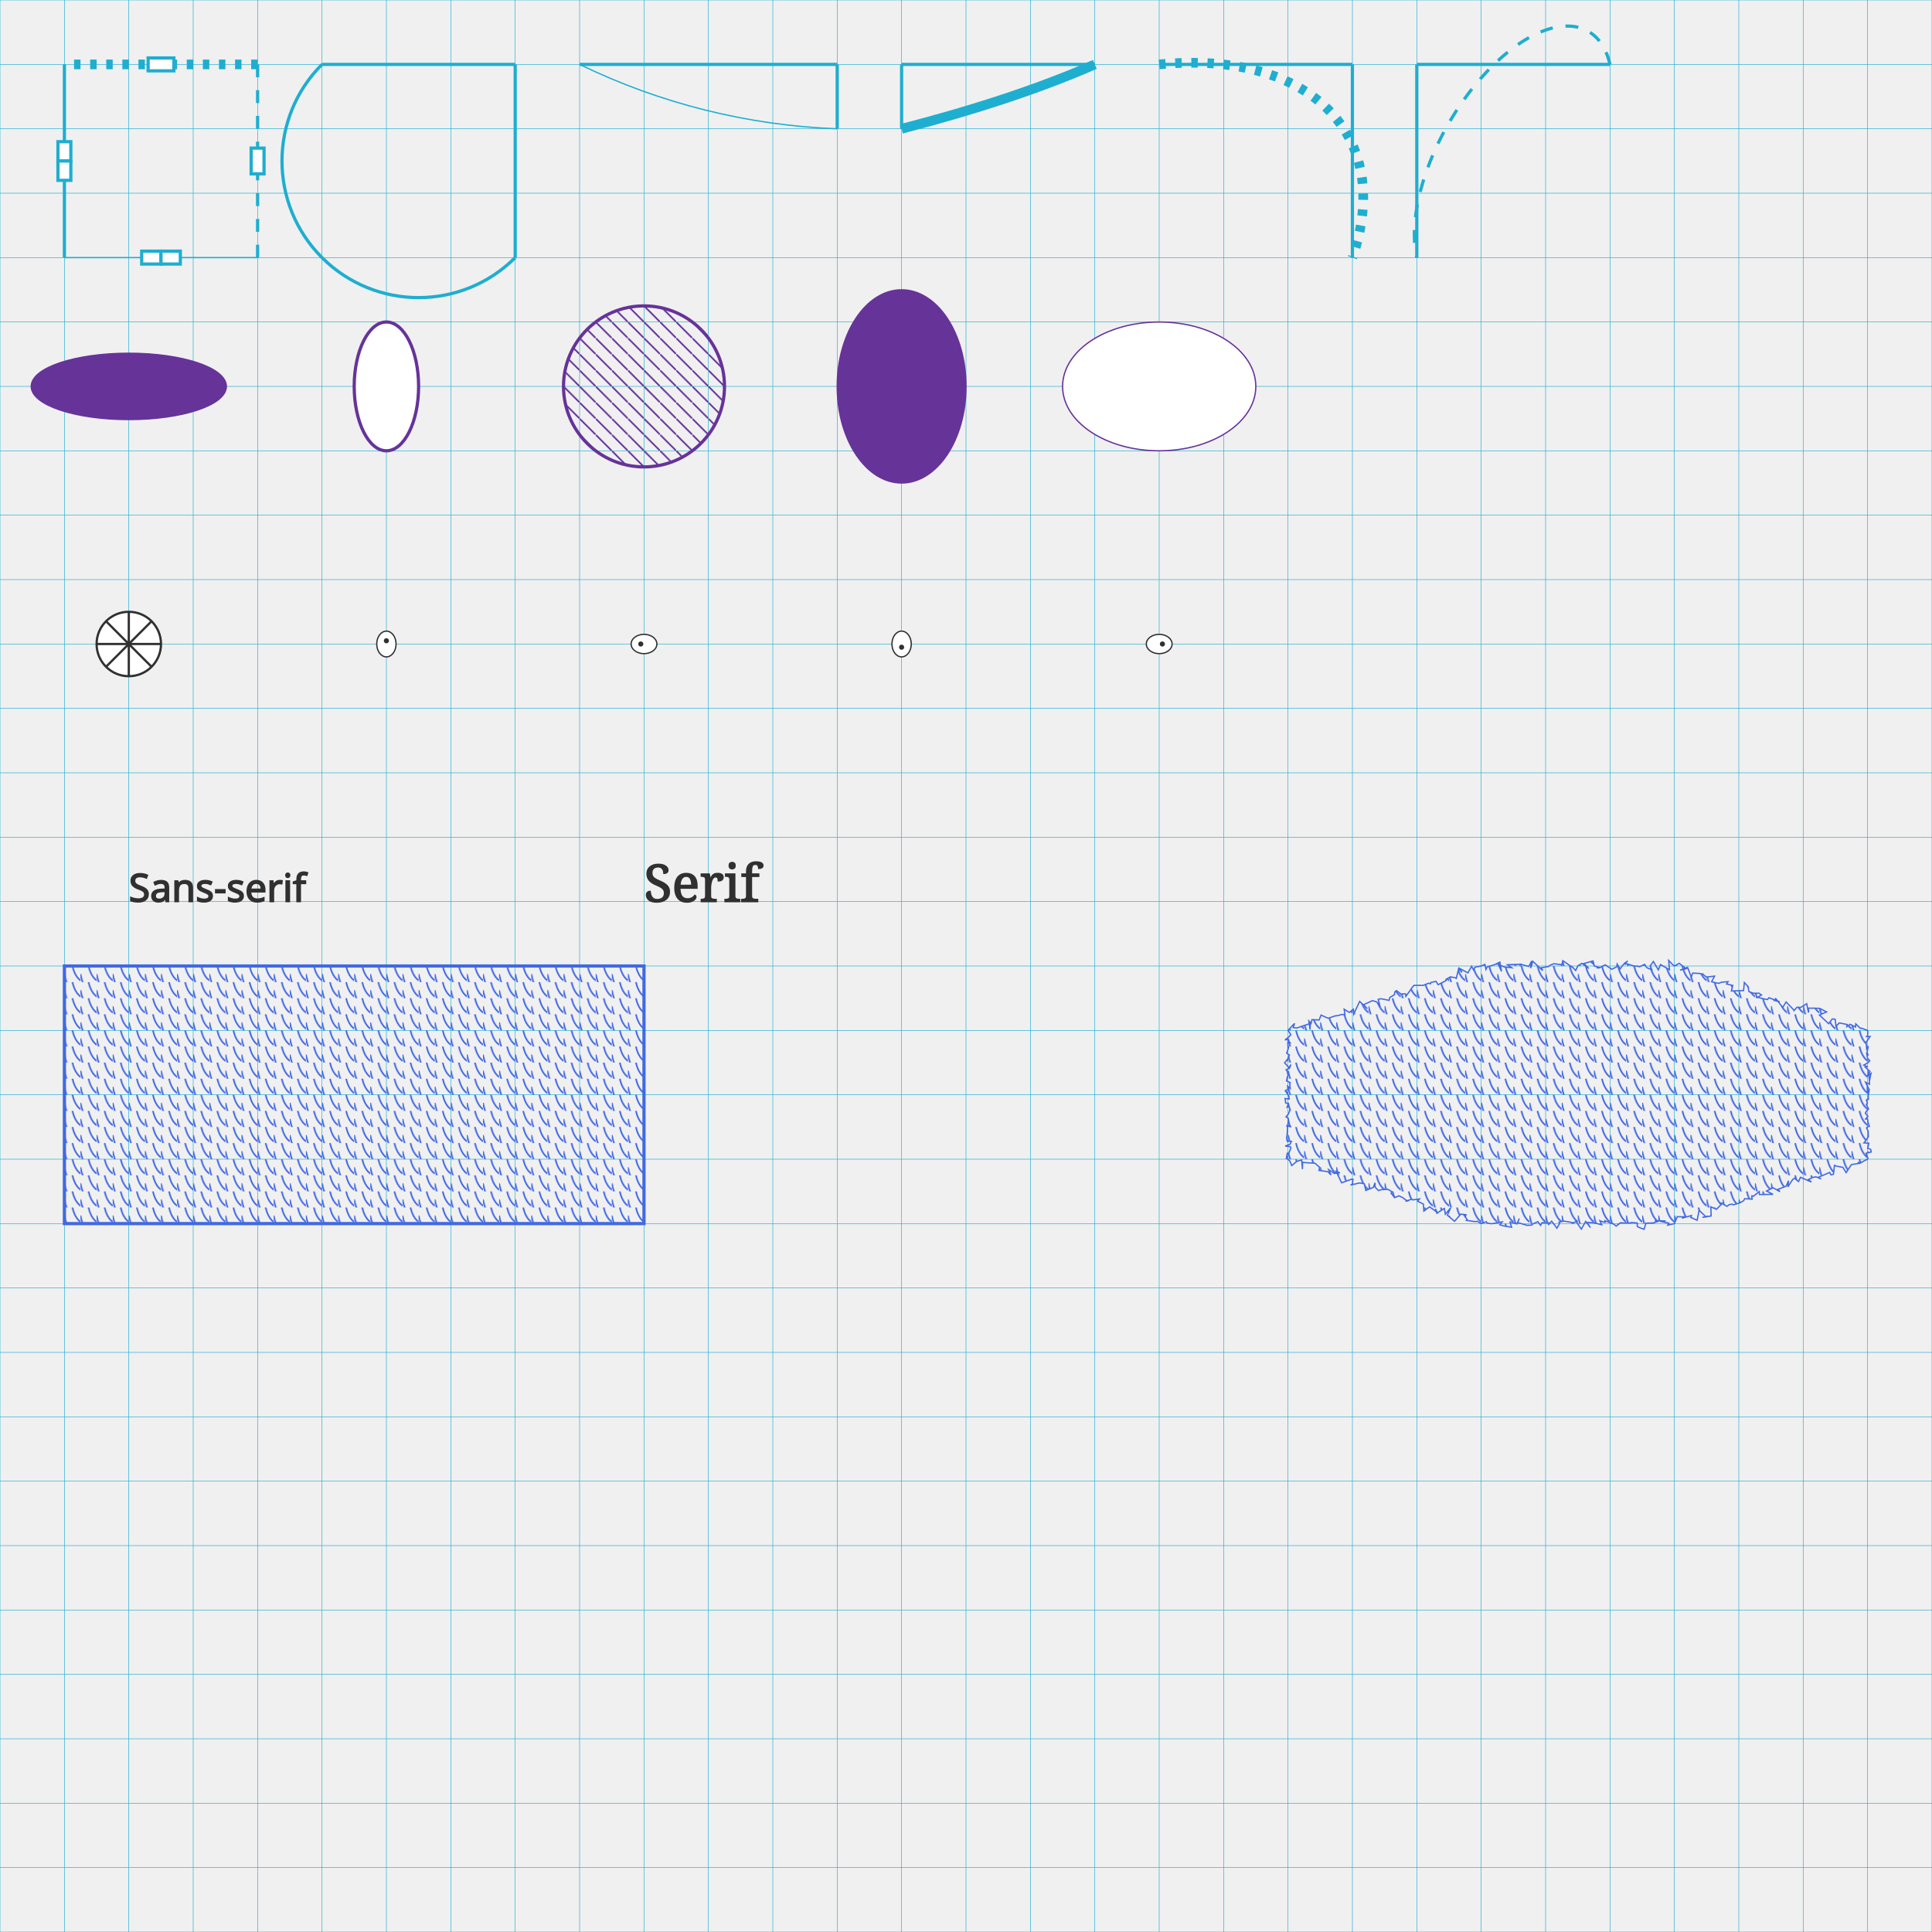
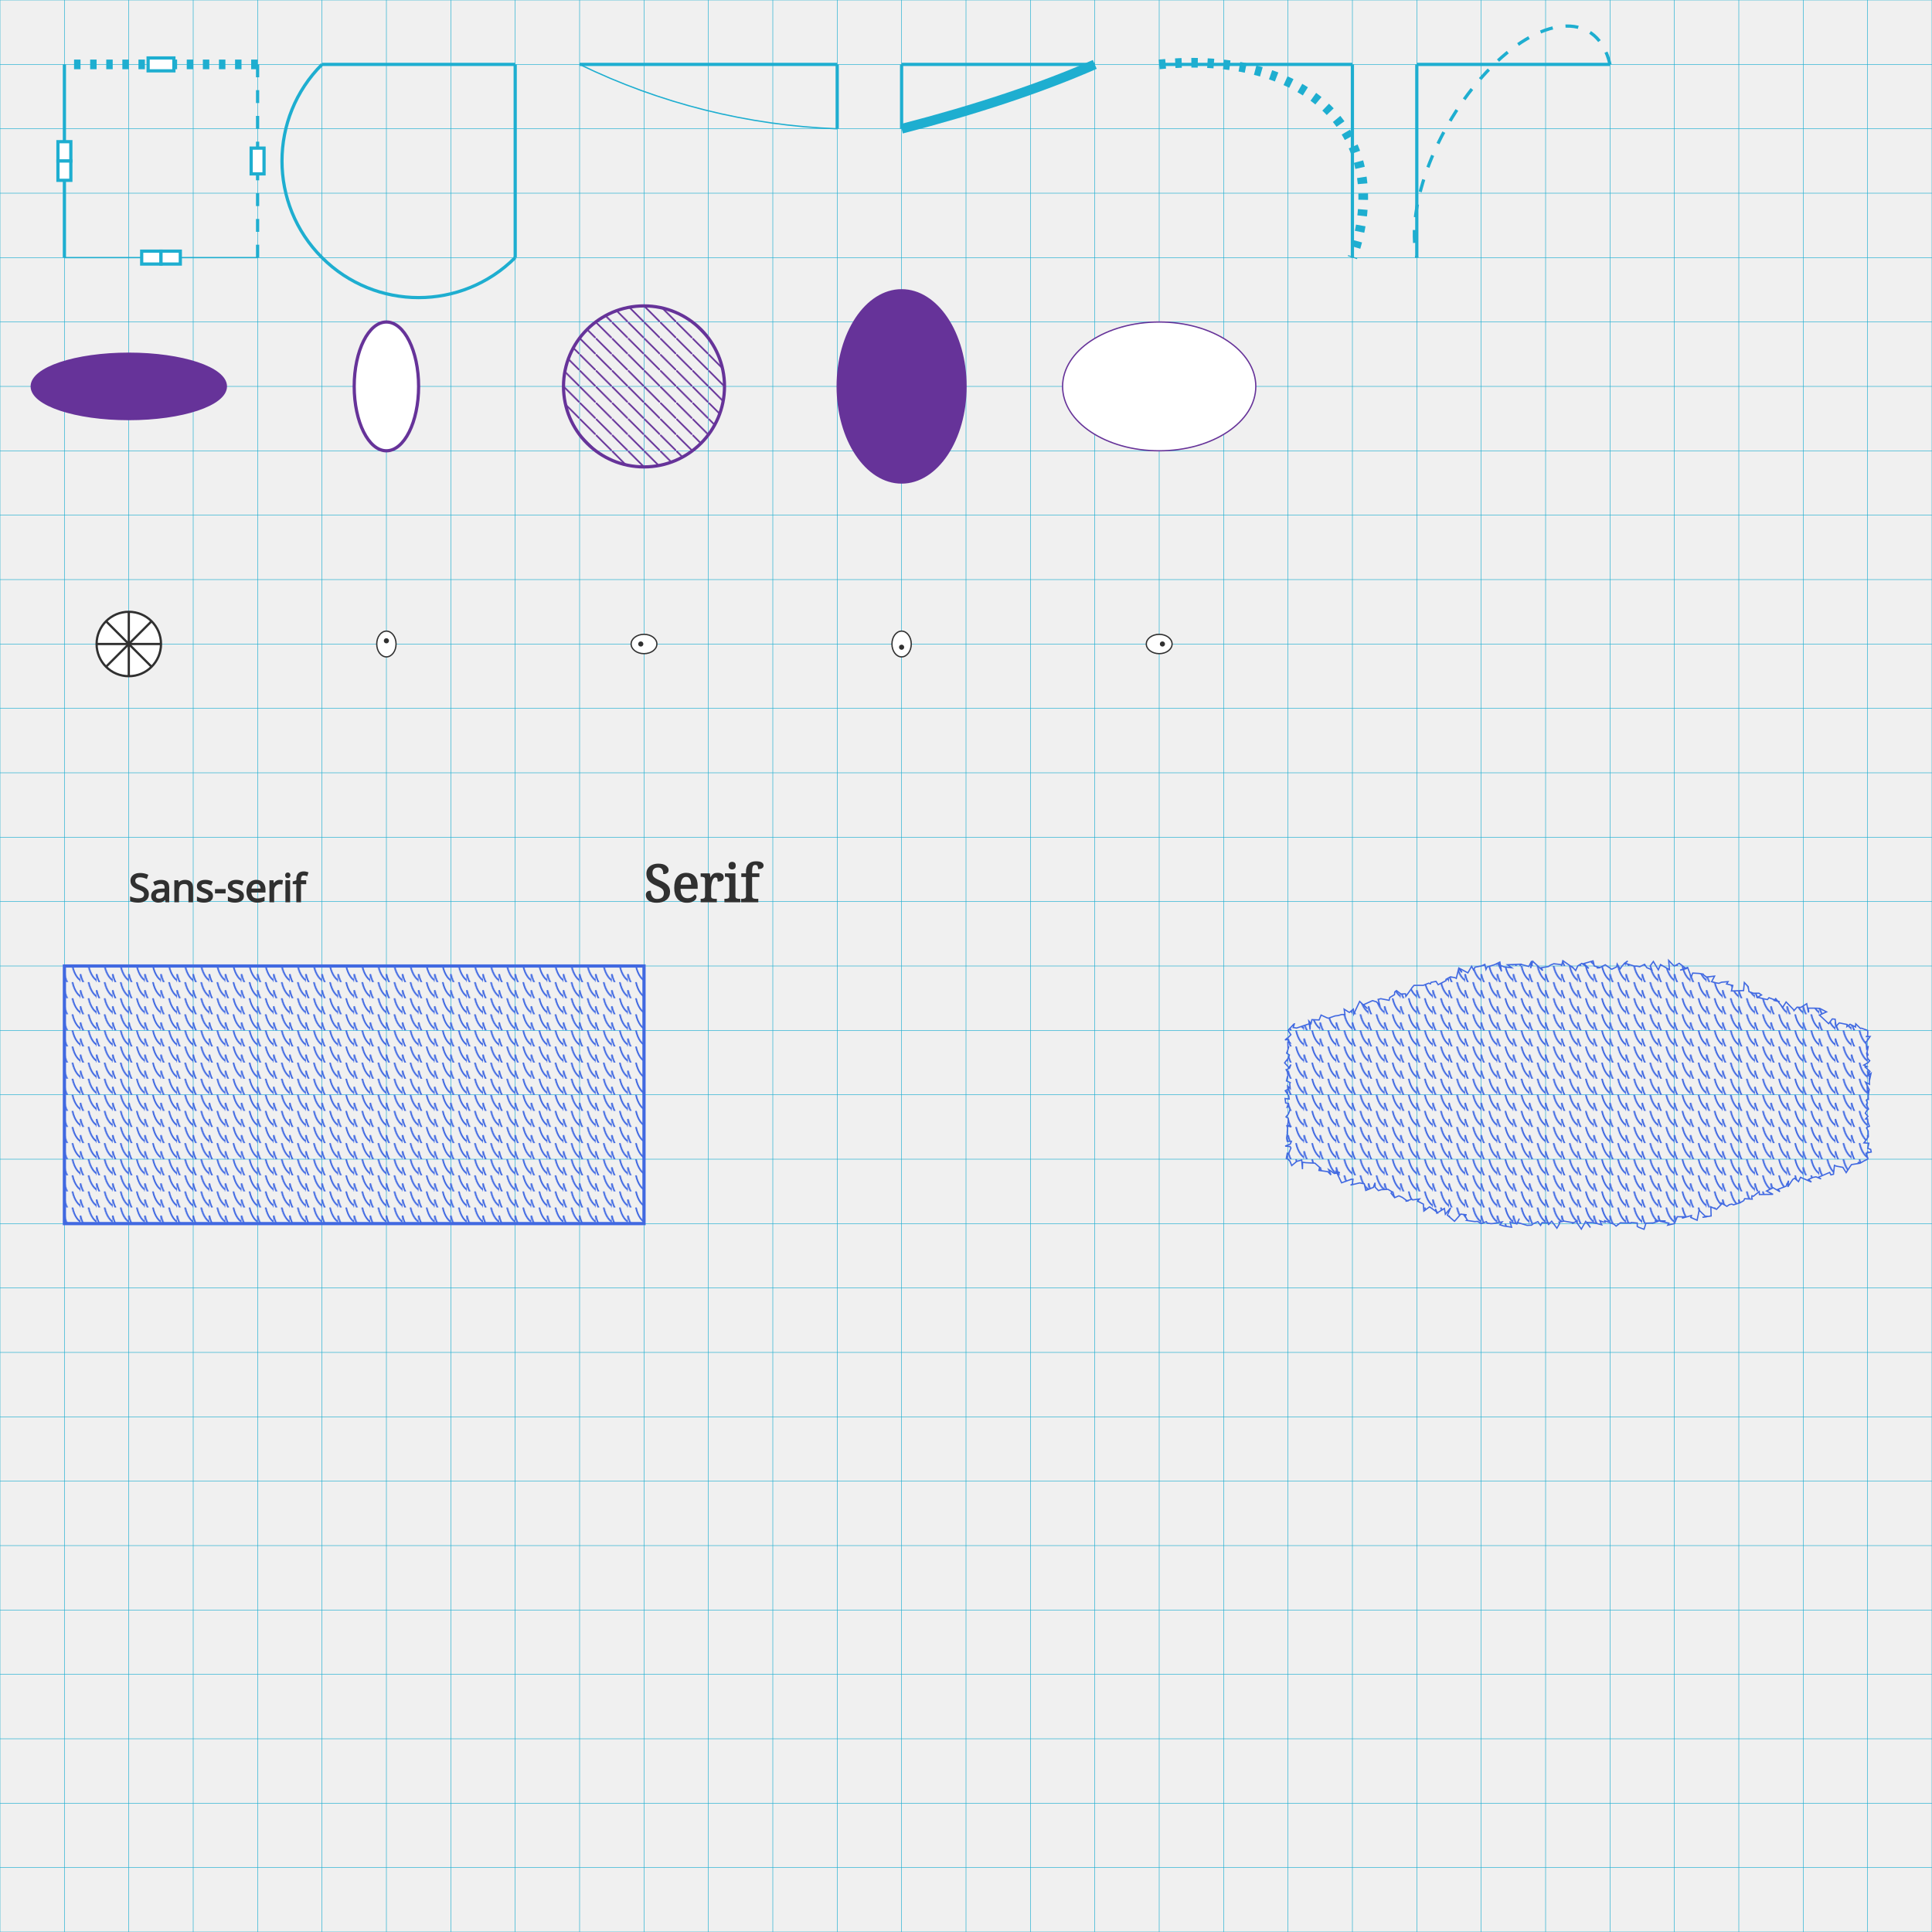
<svg xmlns="http://www.w3.org/2000/svg" viewBox="0 0 3000 3000" width="7.5in" height="7.5in">
  <defs>
    <pattern id="hatch00" viewBox="0 0 25.0 25.0" patternUnits="userSpaceOnUse" x="0" y="0" width="25.0" height="25.0">
      <g>
        <line stroke="#1EAED0" stroke-width="2.5" x1="0" y1="0" x2="25.0" y2="25.0" />
      </g>
    </pattern>
    <pattern id="wave00" viewBox="0 0 25.0 25.0" patternUnits="userSpaceOnUse" x="0" y="0" width="25.0" height="25.0">
      <g>
-         <path stroke="#1EAED0" stroke-width="2.5" d="M 0.0 -12.5 A 20.0 10.0 75 0 0 0.0 -12.5 A 20.0 10.0 75 0 0 0.0 -12.5 A 20.0 10.0 75 0 0 0.0 -12.5 M 12.5 0.0 A 20.0 10.0 75 0 0 37.5 0.0 A 20.0 10.0 75 0 0 37.5 0.0 A 20.0 10.0 75 0 0 37.5 0.0 M 0.0 12.5 A 20.0 10.0 75 0 0 50.0 12.5 A 20.0 10.0 75 0 0 50.0 12.5 A 20.0 10.0 75 0 0 50.0 12.5" fill="none" />
+         <path stroke="#1EAED0" stroke-width="2.5" d="M 12.5 0.0 A 20.0 10.0 75 0 0 37.5 0.0 A 20.0 10.0 75 0 0 62.5 0.0 A 20.0 10.0 75 0 0 87.5 0.0 M 0.0 12.5 A 20.0 10.0 75 0 0 25.0 12.5 A 20.0 10.0 75 0 0 50.0 12.5 A 20.0 10.0 75 0 0 75.0 12.5" fill="none" />
      </g>
    </pattern>
  </defs>
  <path stroke="#1EAED0" stroke-width="0.8" d="M 0 0 L 3000 0 M 0 100 L 3000 100 M 0 200 L 3000 200 M 0 300 L 3000 300 M 0 400 L 3000 400 M 0 500 L 3000 500 M 0 600 L 3000 600 M 0 700 L 3000 700 M 0 800 L 3000 800 M 0 900 L 3000 900 M 0 1000 L 3000 1000 M 0 1100 L 3000 1100 M 0 1200 L 3000 1200 M 0 1300 L 3000 1300 M 0 1400 L 3000 1400 M 0 1500 L 3000 1500 M 0 1600 L 3000 1600 M 0 1700 L 3000 1700 M 0 1800 L 3000 1800 M 0 1900 L 3000 1900 M 0 2000 L 3000 2000 M 0 2100 L 3000 2100 M 0 2200 L 3000 2200 M 0 2300 L 3000 2300 M 0 2400 L 3000 2400 M 0 2500 L 3000 2500 M 0 2600 L 3000 2600 M 0 2700 L 3000 2700 M 0 2800 L 3000 2800 M 0 2900 L 3000 2900 M 0 3000 L 3000 3000 M 0 0 L 0 3000 M 100 0 L 100 3000 M 200 0 L 200 3000 M 300 0 L 300 3000 M 400 0 L 400 3000 M 500 0 L 500 3000 M 600 0 L 600 3000 M 700 0 L 700 3000 M 800 0 L 800 3000 M 900 0 L 900 3000 M 1000 0 L 1000 3000 M 1100 0 L 1100 3000 M 1200 0 L 1200 3000 M 1300 0 L 1300 3000 M 1400 0 L 1400 3000 M 1500 0 L 1500 3000 M 1600 0 L 1600 3000 M 1700 0 L 1700 3000 M 1800 0 L 1800 3000 M 1900 0 L 1900 3000 M 2000 0 L 2000 3000 M 2100 0 L 2100 3000 M 2200 0 L 2200 3000 M 2300 0 L 2300 3000 M 2400 0 L 2400 3000 M 2500 0 L 2500 3000 M 2600 0 L 2600 3000 M 2700 0 L 2700 3000 M 2800 0 L 2800 3000 M 2900 0 L 2900 3000 M 3000 0 L 3000 3000" />
  <path stroke="#1EAED0" stroke-width="5.0" d="M 100.0 100.0 L 100.0 400.0" />
  <path stroke="#1EAED0" stroke-width="2.0" d="M 100.0 400.0 L 400.0 400.0" />
  <path stroke="#1EAED0" stroke-dasharray="20.0 20.0" stroke-width="5.0" d="M 400.0 400.0 L 400.0 100.0" />
  <path stroke="#1EAED0" stroke-dasharray="10.0 15.0" stroke-width="15.0" d="M 400.0 100.0 L 100.0 100.0" />
  <rect stroke="#1EAED0" stroke-width="5.0" x="230.0" y="90.0" width="40.0" height="20.0" fill="white" />
  <rect stroke="#1EAED0" stroke-width="5.0" x="390.0" y="230.0" width="20.0" height="40.0" fill="white" />
  <rect stroke="#1EAED0" stroke-width="5.0" x="220.0" y="390.0" width="30.0" height="20.0" fill="white" />
  <rect stroke="#1EAED0" stroke-width="5.0" x="250.0" y="390.0" width="30.0" height="20.0" fill="white" />
  <rect stroke="#1EAED0" stroke-width="5.0" x="90.0" y="220.0" width="20.0" height="30.0" fill="white" />
  <rect stroke="#1EAED0" stroke-width="5.0" x="90.0" y="250.0" width="20.0" height="30.0" fill="white" />
  <path stroke="#1EAED0" stroke-width="5.0" d="M 500.0 100.0 L 800.0 100.0" />
  <path stroke="#1EAED0" stroke-width="5.0" d="M 800.0 100.0 L 800.0 400.0" />
  <path stroke="#1EAED0" stroke-width="5.0" d="M 500.0 100.0 A 150.0 150.0 0.0 0 0 800.0 400.0" fill="none" />
  <path stroke="#1EAED0" stroke-width="5.0" d="M 900.0 100.0 L 1300.0 100.0" />
  <path stroke="#1EAED0" stroke-width="5.0" d="M 1300.0 100.0 L 1300.0 200.0" />
  <path stroke="#1EAED0" stroke-width="2.0" d="M 900.0 100.0 A 1000.0 1000.0 0.0 0 0 1300.0 200.0" fill="none" />
  <path stroke="#1EAED0" stroke-width="5.0" d="M 1400.0 100.0 L 1700.0 100.0" />
  <path stroke="#1EAED0" stroke-width="5.0" d="M 1400.0 100.0 L 1400.0 200.0" />
  <path stroke="#1EAED0" stroke-width="15.0" d="M 1400.0 200.0 A 500.0 2000.0 270.0 0 0 1700.0 100.0" fill="none" />
  <path stroke="#1EAED0" stroke-width="5.0" d="M 2200.0 100.0 L 2500.0 100.0" />
  <path stroke="#1EAED0" stroke-width="5.0" d="M 2200.0 100.0 L 2200.0 400.0" />
  <path stroke="#1EAED0" stroke-dasharray="20.0 20.0" stroke-width="5.0" d="M 2500.0 100.0 A 200.0 100.0 120.0 1 0 2200.0 400.0" fill="none" />
  <path stroke="#1EAED0" stroke-width="5.0" d="M 1800.0 100.0 L 2100.0 100.0" />
  <path stroke="#1EAED0" stroke-width="5.0" d="M 2100.0 100.0 L 2100.0 400.0" />
  <path stroke="#1EAED0" stroke-dasharray="10.0 15.0" stroke-width="15.0" d="M 1800.0 100.0 A 300.0 500.0 60.0 0 1 2100.0 400.0" fill="none" />
  <defs>
    <pattern id="hatch01" viewBox="0 0 25.0 25.0" patternUnits="userSpaceOnUse" x="0" y="0" width="25.0" height="25.0">
      <g>
        <line stroke="rebeccapurple" stroke-width="2.5" x1="0" y1="0" x2="25.0" y2="25.0" />
      </g>
    </pattern>
    <pattern id="wave01" viewBox="0 0 25.0 25.0" patternUnits="userSpaceOnUse" x="0" y="0" width="25.0" height="25.0">
      <g>
-         <path stroke="rebeccapurple" stroke-width="2.5" d="M 0.0 -12.5 A 20.0 10.0 75 0 0 0.0 -12.5 A 20.0 10.0 75 0 0 0.0 -12.5 A 20.0 10.0 75 0 0 0.0 -12.5 M 12.5 0.0 A 20.0 10.0 75 0 0 37.5 0.0 A 20.0 10.0 75 0 0 37.5 0.0 A 20.0 10.0 75 0 0 37.5 0.0 M 0.0 12.5 A 20.0 10.0 75 0 0 50.0 12.5 A 20.0 10.0 75 0 0 50.0 12.5 A 20.0 10.0 75 0 0 50.0 12.5" fill="none" />
+         <path stroke="rebeccapurple" stroke-width="2.5" d="M 12.5 0.0 A 20.0 10.0 75 0 0 37.5 0.0 A 20.0 10.0 75 0 0 62.5 0.0 A 20.0 10.0 75 0 0 87.5 0.0 M 0.0 12.5 A 20.0 10.0 75 0 0 25.0 12.5 A 20.0 10.0 75 0 0 50.0 12.5 A 20.0 10.0 75 0 0 75.0 12.5" fill="none" />
      </g>
    </pattern>
  </defs>
  <ellipse stroke="rebeccapurple" stroke-width="5.0" cx="200.0" cy="600.0" rx="150.0" ry="50.0" fill="rebeccapurple" />
  <ellipse stroke="rebeccapurple" stroke-width="5.0" cx="600.0" cy="600.0" rx="50.0" ry="100.0" fill="white" />
  <ellipse stroke="rebeccapurple" stroke-width="5.0" cx="1000.0" cy="600.0" rx="125.0" ry="125.0" fill="url(#hatch01)" />
  <ellipse stroke="rebeccapurple" stroke-width="2.0" cx="1400.0" cy="600.0" rx="100.0" ry="150.0" fill="rebeccapurple" />
  <ellipse stroke="rebeccapurple" stroke-width="2.0" cx="1800.0" cy="600.0" rx="150.0" ry="100.0" fill="white" />
  <defs>
    <pattern id="hatch02" viewBox="0 0 25.0 25.0" patternUnits="userSpaceOnUse" x="0" y="0" width="25.0" height="25.0">
      <g>
        <line stroke="#303030" stroke-width="2.5" x1="0" y1="0" x2="25.0" y2="25.0" />
      </g>
    </pattern>
    <pattern id="wave02" viewBox="0 0 25.0 25.0" patternUnits="userSpaceOnUse" x="0" y="0" width="25.0" height="25.0">
      <g>
-         <path stroke="#303030" stroke-width="2.5" d="M 0.0 -12.5 A 20.0 10.0 75 0 0 0.0 -12.5 A 20.0 10.0 75 0 0 0.0 -12.5 A 20.0 10.0 75 0 0 0.0 -12.5 M 12.5 0.0 A 20.0 10.0 75 0 0 37.5 0.0 A 20.0 10.0 75 0 0 37.5 0.0 A 20.0 10.0 75 0 0 37.5 0.0 M 0.0 12.5 A 20.0 10.0 75 0 0 50.0 12.5 A 20.0 10.0 75 0 0 50.0 12.5 A 20.0 10.0 75 0 0 50.0 12.5" fill="none" />
+         <path stroke="#303030" stroke-width="2.5" d="M 12.5 0.0 A 20.0 10.0 75 0 0 37.5 0.0 A 20.0 10.0 75 0 0 62.5 0.0 A 20.0 10.0 75 0 0 87.5 0.0 M 0.0 12.5 A 20.0 10.0 75 0 0 25.0 12.5 A 20.0 10.0 75 0 0 50.0 12.5 A 20.0 10.0 75 0 0 75.0 12.5" fill="none" />
      </g>
    </pattern>
  </defs>
  <circle stroke="#303030" stroke-width="3.5" cx="200.0" cy="1000.0" r="50.0" fill="white" />
  <line stroke="#303030" stroke-width="3.5" x1="200.0" y1="1050.0" x2="200.0" y2="950.0" />
  <line stroke="#303030" stroke-width="3.5" x1="250.0" y1="1000.0" x2="150.0" y2="1000.0" />
  <line stroke="#303030" stroke-width="3.5" x1="235.355" y1="964.645" x2="164.645" y2="1035.355" />
  <line stroke="#303030" stroke-width="3.5" x1="235.355" y1="1035.355" x2="164.645" y2="964.645" />
  <ellipse stroke="#303030" stroke-width="2.0" cx="600.0" cy="1000.0" rx="15.0" ry="20.0" fill="white" />
  <circle stroke="#303030" stroke-width="2.0" cx="600.0" cy="995.0" r="3.0" fill="#303030" />
  <ellipse stroke="#303030" stroke-width="2.0" cx="1000.0" cy="1000.0" rx="20.0" ry="15.0" fill="white" />
  <circle stroke="#303030" stroke-width="2.0" cx="995.0" cy="1000.0" r="3.0" fill="#303030" />
  <ellipse stroke="#303030" stroke-width="2.0" cx="1400.0" cy="1000.0" rx="15.0" ry="20.0" fill="white" />
  <circle stroke="#303030" stroke-width="2.0" cx="1400.0" cy="1005.0" r="3.0" fill="#303030" />
  <ellipse stroke="#303030" stroke-width="2.0" cx="1800.0" cy="1000.0" rx="20.0" ry="15.0" fill="white" />
  <circle stroke="#303030" stroke-width="2.0" cx="1805.0" cy="1000.0" r="3.0" fill="#303030" />
  <text stroke="#303030" stroke-width="2.0" font-family="HelveticaNeue-CondensedBold, sans-serif" font-size="60px" fill="#303030" x="200.0" y="1400.0">Sans-serif</text>
  <text stroke="#303030" stroke-width="2.0" font-family="Soutane, serif" font-size="80px" fill="#303030" x="1000.0" y="1400.0">Serif</text>
  <defs>
    <pattern id="hatch03" viewBox="0 0 25.0 25.0" patternUnits="userSpaceOnUse" x="0" y="0" width="25.0" height="25.0">
      <g>
        <line stroke="RoyalBlue" stroke-width="2.5" x1="0" y1="0" x2="25.0" y2="25.0" />
      </g>
    </pattern>
    <pattern id="wave03" viewBox="0 0 25.0 25.0" patternUnits="userSpaceOnUse" x="0" y="0" width="25.0" height="25.0">
      <g>
-         <path stroke="RoyalBlue" stroke-width="2.5" d="M 0.0 -12.5 A 20.0 10.0 75 0 0 0.0 -12.5 A 20.0 10.0 75 0 0 0.0 -12.5 A 20.0 10.0 75 0 0 0.0 -12.5 M 12.5 0.0 A 20.0 10.0 75 0 0 37.5 0.0 A 20.0 10.0 75 0 0 37.5 0.0 A 20.0 10.0 75 0 0 37.5 0.0 M 0.0 12.5 A 20.0 10.0 75 0 0 50.0 12.5 A 20.0 10.0 75 0 0 50.0 12.5 A 20.0 10.0 75 0 0 50.0 12.5" fill="none" />
+         <path stroke="RoyalBlue" stroke-width="2.5" d="M 12.5 0.0 A 20.0 10.0 75 0 0 37.5 0.0 A 20.0 10.0 75 0 0 62.5 0.0 A 20.0 10.0 75 0 0 87.5 0.0 M 0.0 12.5 A 20.0 10.0 75 0 0 25.0 12.5 A 20.0 10.0 75 0 0 50.0 12.5 A 20.0 10.0 75 0 0 75.0 12.5" fill="none" />
      </g>
    </pattern>
  </defs>
  <polygon stroke="RoyalBlue" stroke-width="5.0" points="100.0,1500.0 1000.0,1500.0 1000.0,1900.0 100.0,1900.0 100.0,1500.0" fill="url(#wave03)" />
  <polygon stroke="RoyalBlue" stroke-width="2.0" points="2300.0,1500.0 2305.69,1497.49 2307.39,1505.34 2309.25,1501.45 2320.80,1497.96 2329.00,1493.91 2331.55,1508.44 2326.80,1497.83 2335.73,1501.37 2347.34,1502.71 2340.92,1498.09 2361.19,1497.21 2359.98,1499.68 2362.43,1497.60 2373.98,1500.71 2378.33,1492.21 2376.72,1503.35 2380.10,1492.68 2395.49,1507.12 2394.47,1505.06 2393.26,1502.73 2404.42,1500.86 2407.50,1498.59 2412.71,1496.50 2424.54,1497.88 2424.70,1499.99 2426.77,1491.72 2443.38,1503.31 2439.98,1499.98 2446.69,1507.04 2450.04,1499.75 2456.21,1495.94 2467.11,1503.76 2459.49,1496.16 2473.66,1492.09 2475.74,1500.09 2481.85,1501.76 2479.42,1503.00 2483.35,1502.95 2492.64,1498.14 2502.59,1505.11 2510.37,1501.37 2511.12,1496.91 2515.65,1504.54 2519.54,1499.03 2527.56,1492.10 2522.73,1495.61 2537.99,1500.17 2541.57,1500.22 2546.19,1501.13 2553.71,1497.38 2557.14,1502.60 2564.72,1505.72 2562.36,1499.96 2567.33,1492.96 2575.06,1506.03 2578.47,1497.76 2592.31,1505.75 2591.11,1491.33 2597.68,1498.31 2600.0,1500.0 2600.0,1500.0 2607.48,1495.84 2618.30,1504.13 2608.88,1506.48 2620.51,1502.09 2626.04,1516.93 2628.44,1510.99 2638.31,1511.55 2644.68,1512.59 2645.81,1514.28 2649.87,1517.12 2662.35,1515.74 2657.84,1524.35 2664.07,1526.06 2668.94,1526.93 2673.46,1525.14 2683.32,1524.31 2681.03,1527.93 2690.65,1530.17 2688.53,1538.78 2707.41,1538.14 2708.60,1525.67 2714.53,1532.02 2715.82,1539.83 2722.81,1542.32 2731.24,1542.24 2735.28,1544.96 2729.20,1548.54 2739.08,1551.05 2744.44,1552.10 2746.89,1549.25 2763.56,1555.60 2754.86,1553.47 2757.35,1550.61 2768.15,1564.30 2773.46,1555.84 2785.06,1567.89 2785.63,1569.34 2790.49,1563.95 2796.20,1564.32 2805.47,1558.54 2808.11,1572.17 2808.53,1570.00 2807.57,1565.44 2817.20,1565.45 2825.66,1565.81 2836.23,1571.26 2825.25,1576.20 2839.48,1589.52 2845.23,1582.16 2849.57,1582.61 2850.97,1593.64 2856.05,1588.36 2868.30,1590.86 2867.79,1594.12 2872.76,1590.48 2881.21,1594.71 2881.60,1589.83 2889.02,1597.02 2890.38,1596.56 2900.0,1600.0 2900.0,1600.0 2900.25,1602.97 2900.02,1608.83 2897.28,1609.74 2903.88,1609.47 2898.88,1616.83 2897.62,1617.74 2898.56,1628.48 2901.06,1624.24 2899.74,1631.25 2899.16,1633.56 2900.90,1639.10 2898.40,1634.58 2899.96,1643.37 2903.30,1647.11 2900.46,1650.30 2894.01,1653.90 2898.99,1656.21 2896.34,1657.08 2903.69,1663.65 2899.44,1671.00 2905.31,1666.68 2903.14,1676.77 2902.69,1676.09 2902.92,1683.65 2896.81,1680.43 2902.57,1692.19 2899.41,1685.48 2899.76,1696.91 2902.64,1690.99 2901.01,1701.66 2901.25,1707.15 2899.89,1706.84 2898.08,1708.27 2899.70,1712.59 2897.99,1715.15 2901.47,1722.05 2898.40,1725.07 2896.09,1729.43 2896.69,1728.75 2900.48,1733.47 2896.98,1737.50 2899.99,1737.65 2900.54,1742.45 2902.79,1748.85 2899.62,1750.12 2898.34,1751.41 2901.35,1757.32 2900.80,1756.46 2901.22,1764.92 2900.95,1765.45 2897.46,1770.78 2894.28,1774.62 2901.91,1775.20 2901.65,1776.37 2900.16,1783.11 2904.80,1784.77 2905.64,1788.81 2897.65,1790.75 2900.55,1798.83 2900.0,1800.0 2900.0,1800.0 2894.75,1802.48 2889.82,1805.40 2884.77,1804.99 2887.07,1806.45 2874.96,1808.37 2872.62,1811.72 2866.72,1820.85 2861.61,1812.65 2851.59,1810.80 2848.53,1809.56 2847.01,1823.36 2843.06,1824.34 2841.12,1820.53 2823.23,1828.23 2827.80,1830.65 2819.85,1827.36 2815.10,1828.29 2808.27,1831.47 2812.75,1835.44 2795.80,1828.12 2792.70,1834.78 2786.59,1829.56 2783.73,1831.49 2776.13,1842.95 2777.29,1833.36 2773.38,1841.96 2760.83,1846.78 2763.85,1850.50 2753.31,1844.33 2743.09,1849.38 2753.14,1854.54 2732.02,1854.87 2731.67,1850.29 2722.60,1857.58 2720.53,1856.75 2720.05,1858.69 2720.76,1862.04 2709.07,1861.33 2707.67,1864.31 2701.79,1867.78 2691.65,1870.84 2689.23,1869.71 2685.42,1870.50 2681.52,1873.17 2672.90,1868.12 2673.09,1869.90 2665.39,1877.82 2656.60,1874.01 2657.03,1888.13 2643.53,1890.20 2650.38,1889.43 2648.31,1888.91 2638.44,1879.32 2635.27,1894.77 2625.48,1890.50 2626.40,1887.50 2611.74,1891.62 2616.92,1889.44 2604.49,1889.33 2600.0,1900.0 2600.0,1900.0 2589.67,1902.42 2591.37,1899.26 2577.18,1896.32 2586.46,1895.84 2569.41,1895.54 2575.53,1896.24 2564.97,1899.67 2566.66,1898.96 2555.84,1899.36 2552.86,1908.83 2544.82,1905.83 2542.30,1904.35 2542.38,1899.07 2533.04,1898.27 2532.49,1899.08 2519.88,1898.91 2516.23,1898.68 2509.52,1903.93 2506.11,1900.97 2491.91,1895.60 2492.37,1897.88 2488.77,1897.27 2484.24,1895.49 2487.12,1901.82 2473.11,1898.23 2464.11,1898.15 2469.59,1906.18 2462.25,1896.58 2455.47,1908.53 2446.59,1895.74 2447.44,1896.85 2440.90,1899.79 2443.99,1898.79 2428.42,1896.12 2420.84,1897.77 2421.87,1899.69 2417.54,1907.17 2409.42,1896.23 2404.09,1902.12 2405.42,1899.07 2394.51,1898.44 2392.17,1902.77 2388.03,1896.93 2380.51,1900.42 2378.06,1902.44 2371.22,1902.68 2356.54,1898.36 2359.18,1892.16 2355.46,1900.53 2343.89,1897.07 2344.68,1897.31 2347.18,1905.59 2334.79,1903.63 2328.99,1901.77 2332.55,1897.37 2318.28,1899.95 2314.94,1900.11 2309.23,1899.15 2307.99,1897.10 2300.0,1900.0 2300.0,1900.0 2294.17,1896.59 2289.93,1896.89 2277.19,1895.00 2278.35,1894.10 2273.28,1886.93 2277.42,1886.36 2268.38,1885.30 2258.54,1896.38 2247.51,1886.90 2252.52,1875.57 2244.37,1885.45 2242.81,1876.48 2231.10,1883.83 2228.90,1877.00 2231.38,1882.24 2219.78,1873.95 2210.97,1880.59 2210.21,1869.70 2201.16,1865.12 2204.14,1861.75 2193.66,1863.19 2192.37,1862.12 2182.46,1865.28 2185.25,1864.89 2177.55,1859.34 2172.19,1856.85 2165.61,1859.74 2160.07,1852.84 2161.45,1850.57 2155.32,1846.82 2144.97,1847.30 2140.46,1848.75 2135.29,1843.49 2135.08,1836.61 2132.56,1843.77 2120.78,1848.51 2118.40,1838.17 2111.25,1836.82 2097.00,1840.22 2099.92,1839.00 2100.89,1831.11 2098.69,1831.04 2083.23,1836.64 2074.81,1819.00 2080.51,1821.03 2071.97,1822.17 2063.16,1816.21 2066.76,1824.42 2061.77,1819.30 2048.07,1817.42 2049.18,1812.69 2041.77,1806.18 2027.26,1805.39 2022.63,1804.73 2022.47,1815.46 2021.27,1801.17 2013.57,1803.44 2005.78,1809.90 2002.86,1802.80 2000.0,1800.0 2000.0,1800.0 1997.37,1798.87 1998.90,1790.78 2000.78,1791.73 2004.55,1782.63 2003.30,1780.40 1995.69,1779.64 2003.41,1776.61 2005.22,1772.17 1998.88,1772.27 1997.81,1767.23 1998.95,1759.60 1998.78,1758.47 1999.29,1751.43 1998.35,1748.32 2005.05,1749.67 1999.42,1746.90 2000.20,1742.72 2000.22,1739.28 2000.44,1736.54 1996.94,1734.27 2000.56,1729.84 2002.38,1725.17 2003.04,1722.15 2000.99,1717.92 1998.66,1719.11 2000.43,1713.52 1996.39,1712.69 1995.47,1705.83 2001.79,1706.56 2001.20,1701.81 1995.80,1693.68 1999.75,1691.56 1999.44,1686.48 2003.44,1690.22 2002.65,1682.82 2003.50,1681.10 1997.62,1678.38 1999.01,1672.38 2000.00,1670.04 1998.92,1664.05 1997.11,1661.01 2000.09,1660.06 2004.52,1653.04 2002.33,1658.61 1994.72,1650.38 1997.65,1646.57 1999.33,1644.65 2002.15,1638.21 1997.90,1635.28 1999.28,1631.78 2001.24,1625.06 1999.98,1626.48 1999.72,1618.40 2003.15,1619.17 1998.91,1614.10 1995.37,1614.83 2001.49,1609.90 2004.48,1606.62 2001.39,1602.05 2000.0,1600.0 2000.0,1600.0 2009.10,1590.17 2009.85,1589.99 2008.02,1595.54 2013.33,1596.35 2034.49,1589.26 2034.32,1598.89 2032.38,1585.40 2035.83,1589.25 2037.12,1583.30 2048.28,1583.79 2051.38,1576.18 2060.77,1580.53 2062.83,1581.05 2073.07,1577.50 2078.04,1576.93 2083.10,1575.37 2088.44,1575.27 2087.17,1567.06 2095.20,1572.08 2101.47,1567.03 2102.08,1574.53 2111.29,1554.98 2123.32,1566.31 2117.41,1560.06 2131.26,1553.78 2137.30,1555.61 2142.34,1560.39 2139.99,1551.88 2144.09,1550.79 2157.02,1553.30 2158.08,1548.89 2165.33,1544.57 2165.77,1540.32 2168.39,1538.15 2175.29,1543.48 2182.41,1543.19 2183.02,1547.15 2189.58,1538.04 2192.75,1533.41 2195.70,1530.08 2209.71,1530.01 2210.04,1530.03 2218.40,1526.72 2221.19,1527.71 2222.06,1525.47 2229.84,1523.88 2233.12,1529.05 2245.49,1522.65 2245.27,1520.76 2252.24,1516.85 2259.49,1518.16 2261.31,1519.25 2265.00,1504.04 2270.08,1509.98 2266.69,1503.88 2279.35,1510.67 2285.13,1500.46 2287.99,1505.96 2290.44,1501.76 2300.0,1500.0" fill="url(#wave03)" />
</svg>
